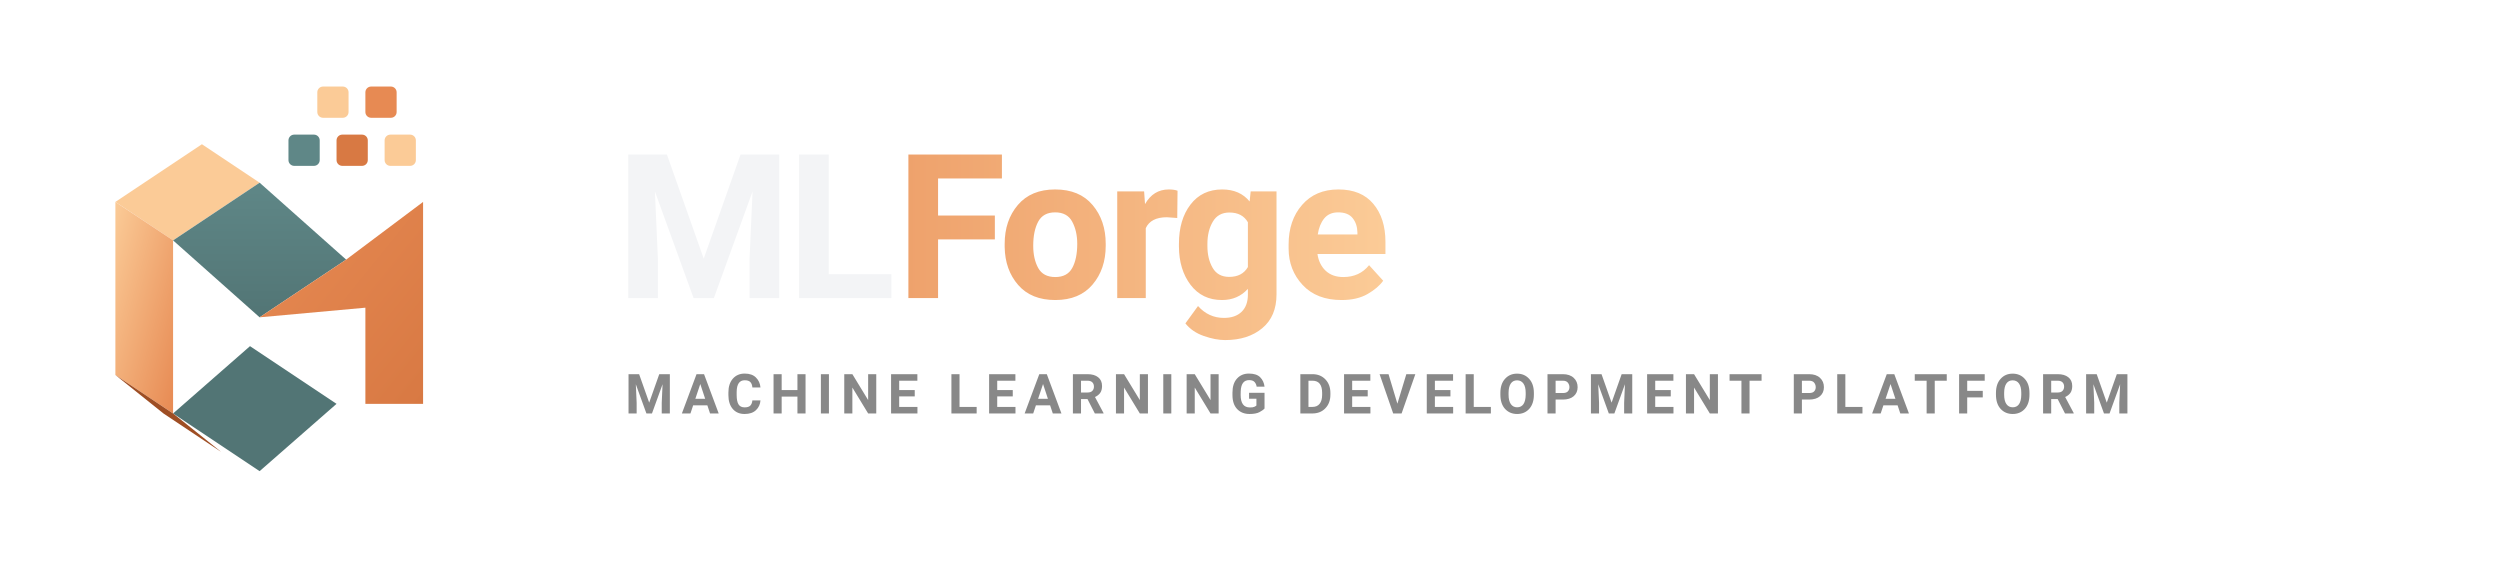
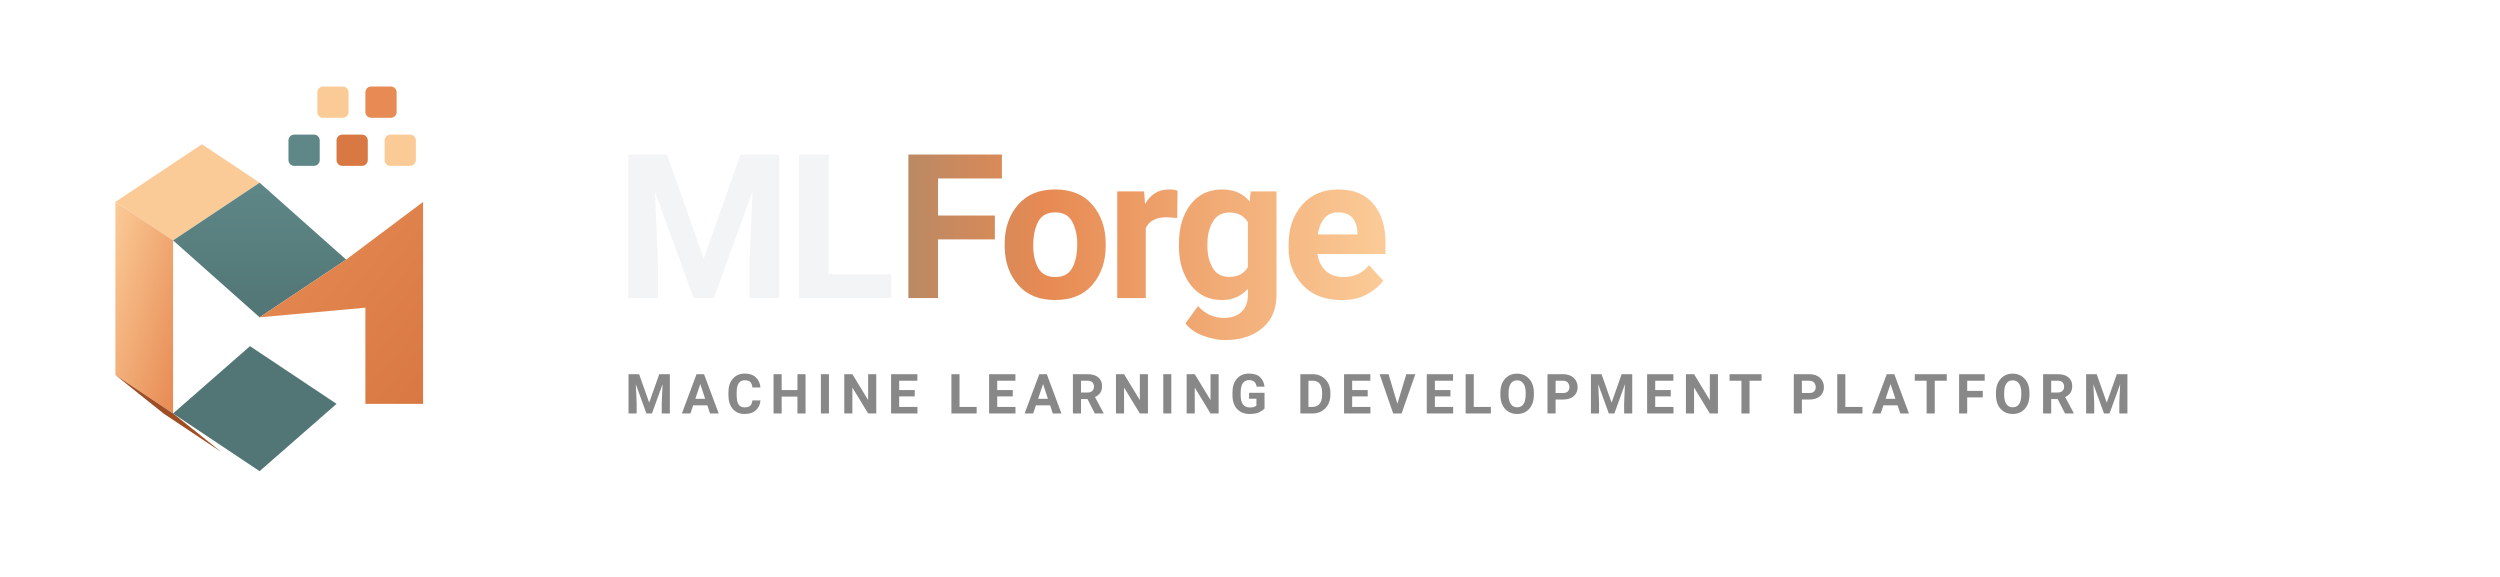
<svg xmlns="http://www.w3.org/2000/svg" viewBox="0 0 520 120" width="520" height="120">
  <defs>
    <linearGradient id="gradPillarLeft" x1="0%" y1="0%" x2="100%" y2="100%">
      <stop offset="0%" stop-color="#fbcb97" />
      <stop offset="100%" stop-color="#e78a53" />
    </linearGradient>
    <linearGradient id="gradCrucible" x1="0%" y1="0%" x2="0%" y2="100%">
      <stop offset="0%" stop-color="#5f8787" />
      <stop offset="100%" stop-color="#527575" />
    </linearGradient>
    <linearGradient id="gradPillarRight" x1="0%" y1="0%" x2="100%" y2="100%">
      <stop offset="0%" stop-color="#e78a53" />
      <stop offset="100%" stop-color="#d87943" />
    </linearGradient>
    <linearGradient id="gradWordForge" x1="0%" y1="0%" x2="100%" y2="0%">
-       <stop offset="0%" stop-color="#e78a53" />
+       <stop offset="0%" stop-color="#5f8787" />
+       <stop offset="55%" stop-color="#e78a53" />
      <stop offset="100%" stop-color="#fbcb97" />
    </linearGradient>
  </defs>
  <g transform="translate(10, 10)">
    <path d="M 14,32 L 32,20 L 44,28 L 26,40 Z" fill="#fbcb97" />
    <path d="M 14,32 L 26,40 L 26,76 L 14,68 Z" fill="url(#gradPillarLeft)" />
    <path d="M 26,40 L 44,28 L 62,44 L 44,56 Z" fill="url(#gradCrucible)" />
    <path d="M 26,76 L 44,88 L 60,74 L 42,62 Z" fill="#527575" />
    <path d="M 62,44 L 78,32 L 78,74 L 66,74 L 66,54 L 44,56 Z" fill="url(#gradPillarRight)" />
    <path d="M 14,68 L 26,76 L 36,84 L 24,76 Z" fill="#9e4e24" />
    <rect x="56" y="8" width="6.5" height="6.5" rx="1.2" fill="#fbcb97" />
    <rect x="66" y="8" width="6.5" height="6.5" rx="1.2" fill="#e78a53" />
    <rect x="50" y="18" width="6.5" height="6.5" rx="1.2" fill="#5f8787" />
    <rect x="60" y="18" width="6.5" height="6.5" rx="1.2" fill="#d87943" />
    <rect x="70" y="18" width="6.5" height="6.5" rx="1.2" fill="#fbcb97" />
  </g>
  <text x="128" y="62" font-family="'Geist Sans', -apple-system, BlinkMacSystemFont, 'Segoe UI', Roboto, sans-serif" font-weight="700" font-size="42" fill="#f3f4f6" letter-spacing="-0.03em">ML<tspan fill="url(#gradWordForge)">Forge</tspan>
  </text>
  <text x="130" y="86" font-family="'Geist Sans', -apple-system, BlinkMacSystemFont, 'Segoe UI', Roboto, sans-serif" font-weight="600" font-size="11.5" fill="#888888" letter-spacing="0.14em">MACHINE LEARNING DEVELOPMENT PLATFORM</text>
</svg>
